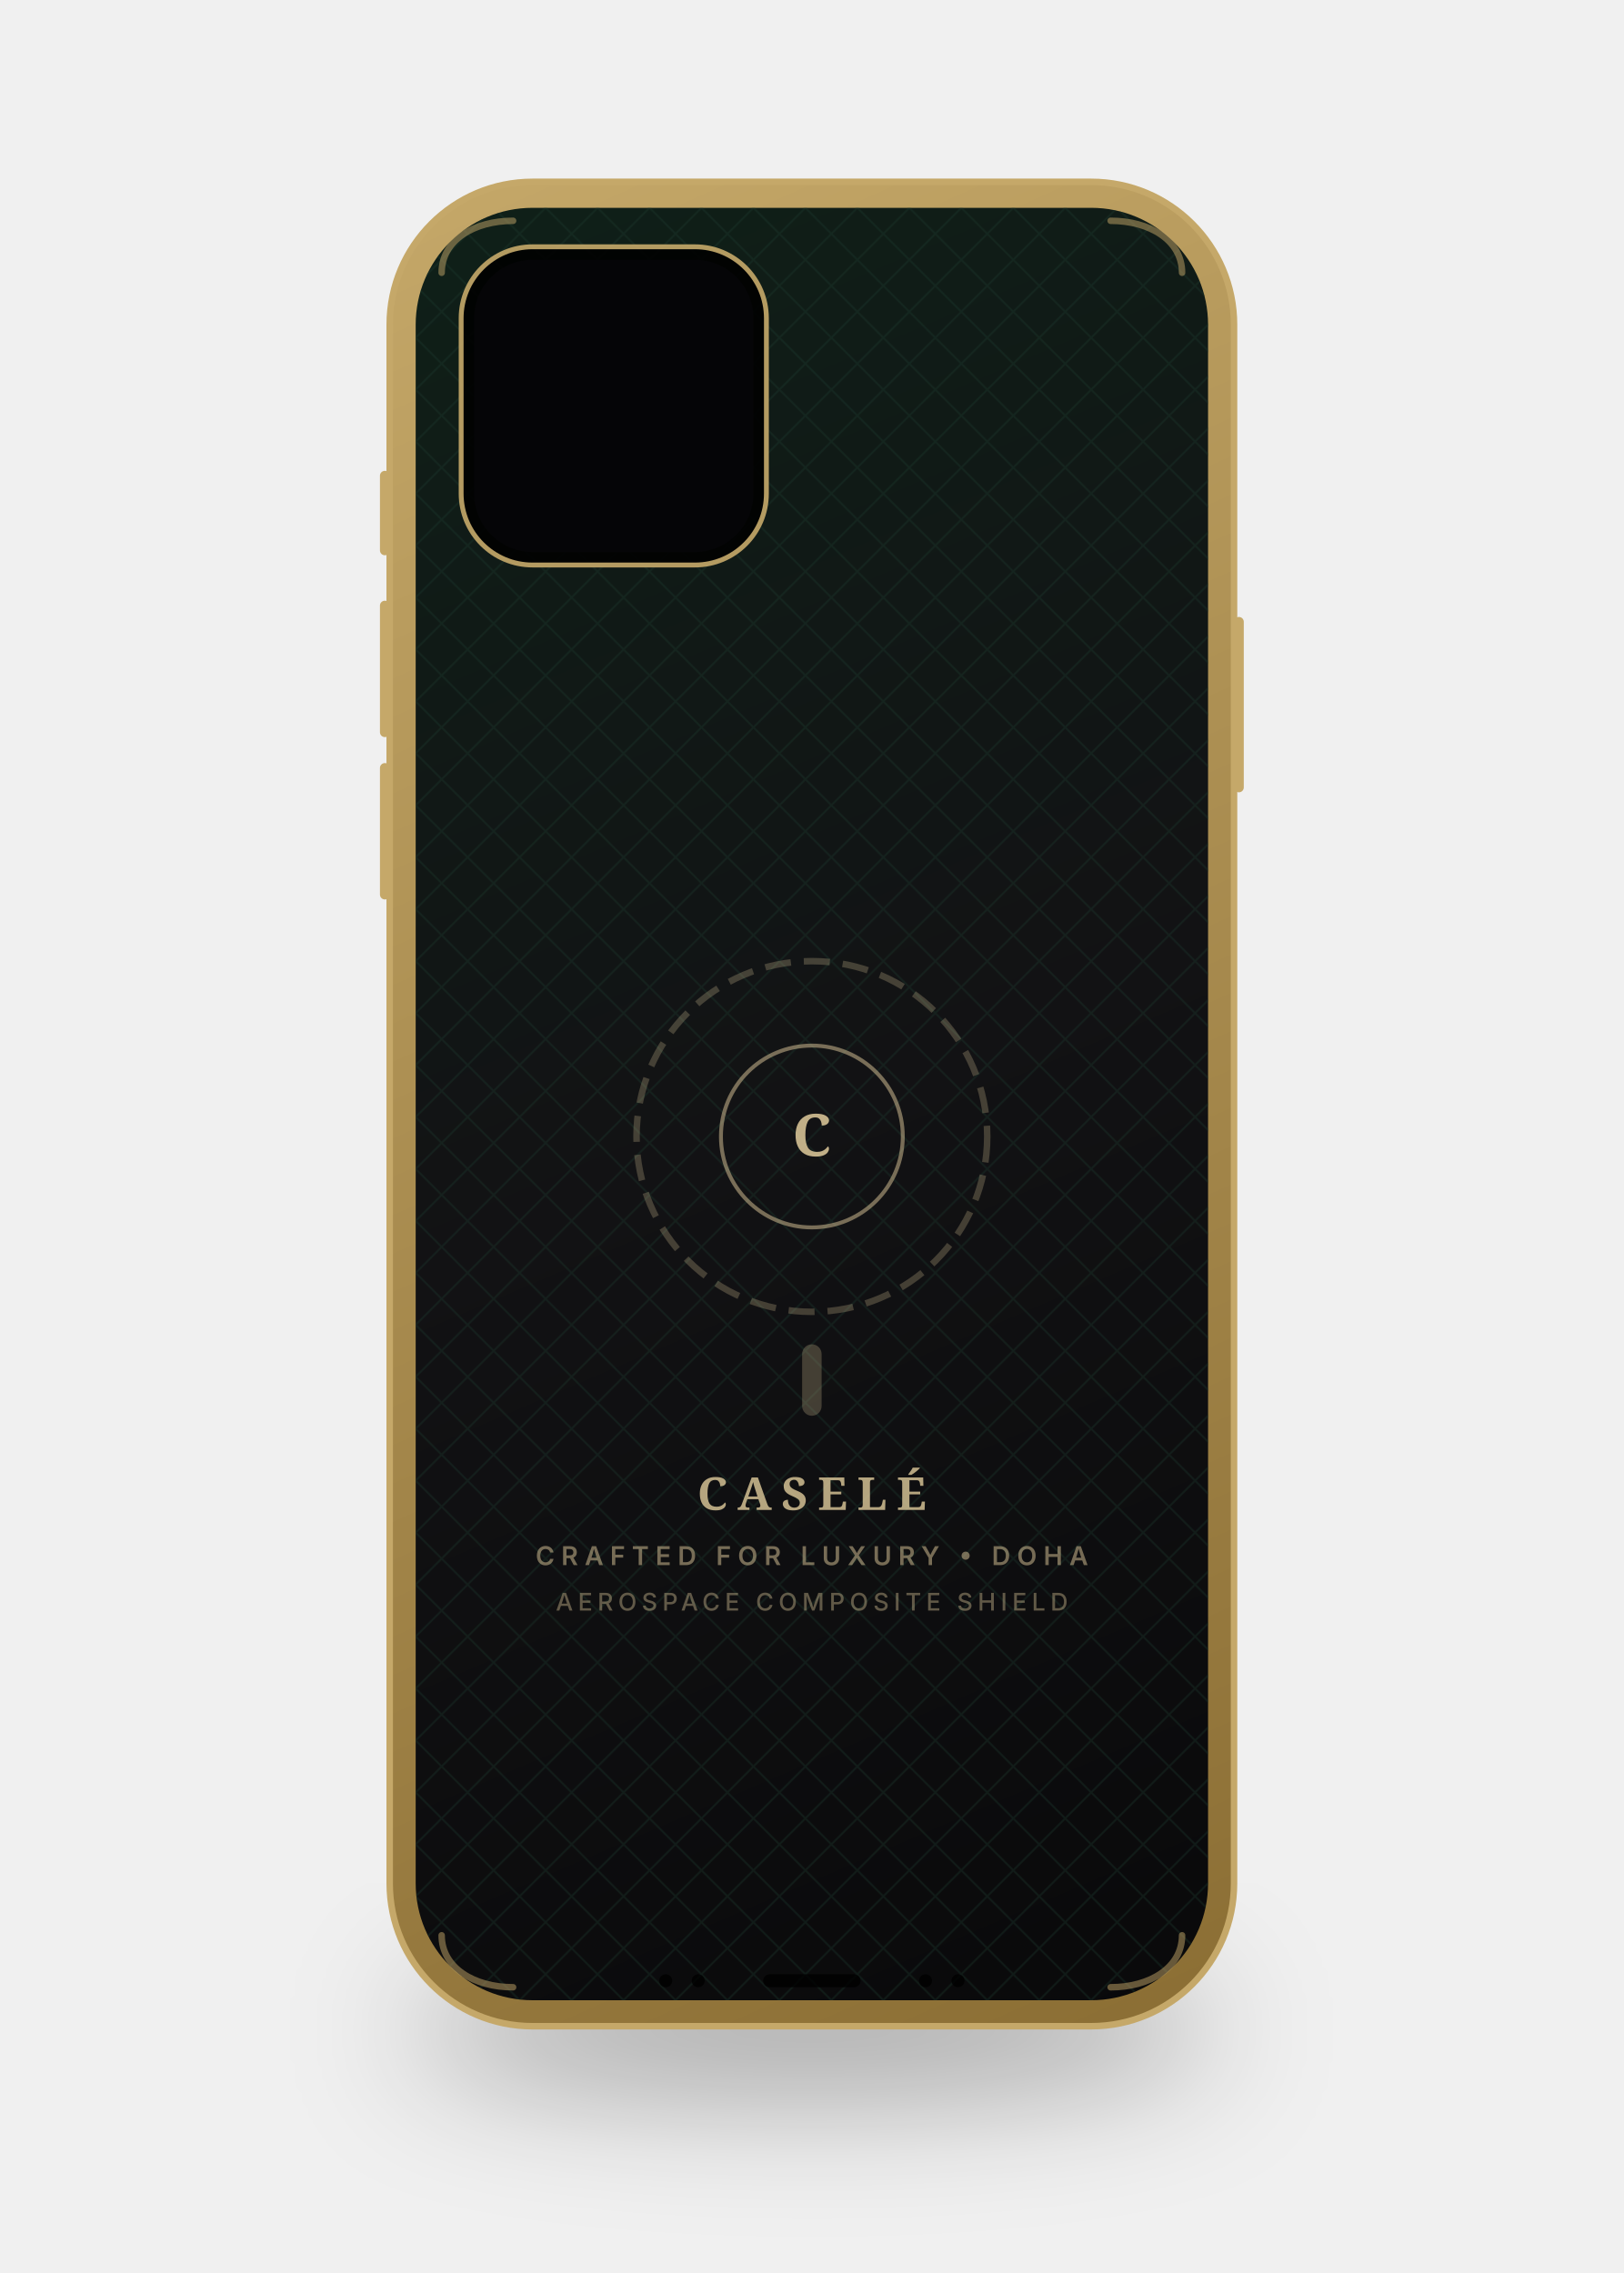
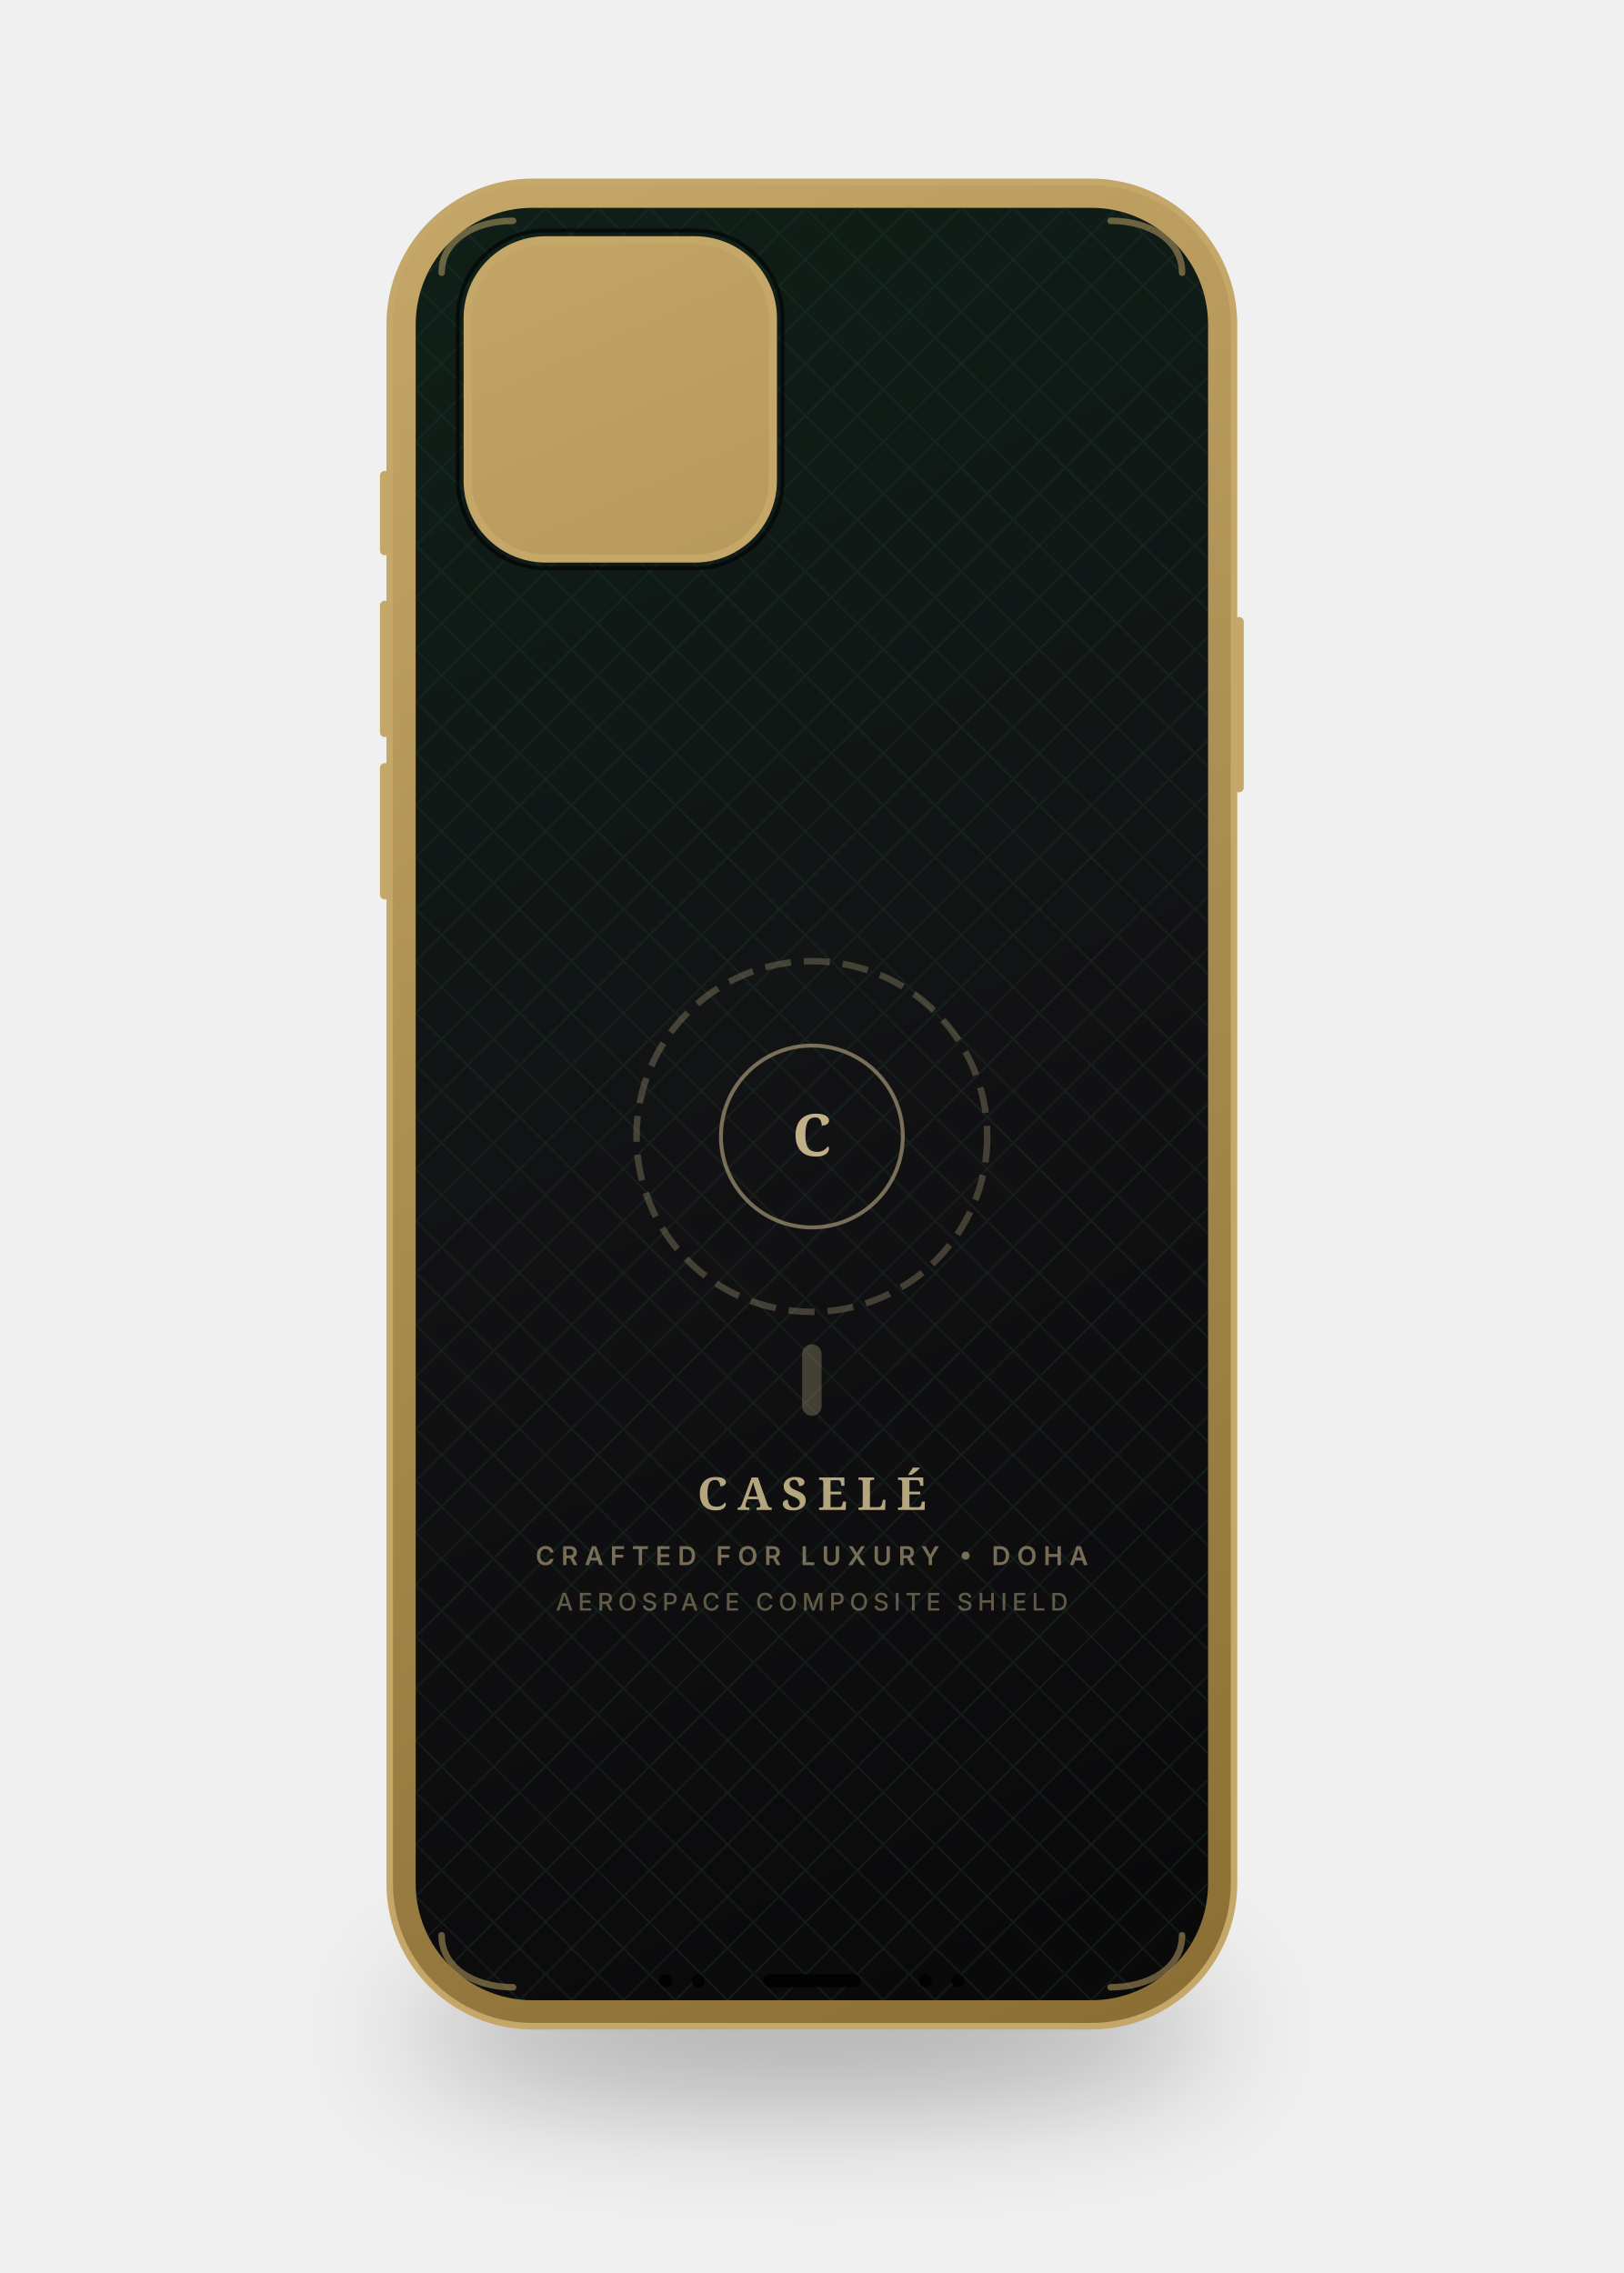
<svg xmlns="http://www.w3.org/2000/svg" viewBox="0 0 500 700" fill="none">
  <defs>
-     <filter id="frontShadow_forest-green_front" x="70" y="580" width="360" height="110" filterUnits="userSpaceOnUse">
+     <filter id="frontShadow_forest-green_front_iphone" x="70" y="580" width="360" height="110" filterUnits="userSpaceOnUse">
      <feGaussianBlur stdDeviation="20" />
      <feColorMatrix type="matrix" values="0 0 0 0 0   0 0 0 0 0   0 0 0 0 0  0 0 0 0.32 0" />
    </filter>
-     <linearGradient id="frontRimGrad_forest-green_front" x1="120" y1="50" x2="380" y2="630" gradientUnits="userSpaceOnUse">
+     <linearGradient id="frontRimGrad_forest-green_front_iphone" x1="120" y1="50" x2="380" y2="630" gradientUnits="userSpaceOnUse">
      <stop offset="0%" stop-color="#C5A869" />
      <stop offset="100%" stop-color="#8A6D33" />
    </linearGradient>
-     <linearGradient id="microfiberBed_forest-green_front" x1="130" y1="60" x2="370" y2="620" gradientUnits="userSpaceOnUse">
+     <linearGradient id="microfiberBed_forest-green_front_iphone" x1="130" y1="60" x2="370" y2="620" gradientUnits="userSpaceOnUse">
      <stop offset="0%" stop-color="#0F2018" />
      <stop offset="50%" stop-color="#121214" />
      <stop offset="100%" stop-color="#09090A" />
    </linearGradient>
-     <pattern id="microfiberPattern_forest-green_front" width="16" height="16" patternUnits="userSpaceOnUse">
+     <pattern id="microfiberPattern_forest-green_front_iphone" width="16" height="16" patternUnits="userSpaceOnUse">
      <path d="M8 0 L16 8 L8 16 L0 8 Z" fill="none" stroke="#1E3A2E" stroke-width="0.6" opacity="0.35" />
    </pattern>
+     <mask id="cameraCutoutMask_forest-green_front_iphone">
+       <rect x="0" y="0" width="500" height="700" fill="#FFFFFF" />
+       <rect x="144" y="74" width="94" height="98" rx="24" fill="#000000" />
+     </mask>
  </defs>
-   <ellipse cx="250" cy="625" rx="125" ry="20" fill="#000000" filter="url(#frontShadow_forest-green_front)" />
-   <rect x="120" y="56" width="260" height="568" rx="44" fill="url(#frontRimGrad_forest-green_front)" stroke="#C5A869" stroke-width="2" />
+   <ellipse cx="250" cy="625" rx="125" ry="20" fill="#000000" filter="url(#frontShadow_forest-green_front_iphone)" />
+   <rect x="120" y="56" width="260" height="568" rx="44" fill="url(#frontRimGrad_forest-green_front_iphone)" stroke="#C5A869" stroke-width="2" />
  <rect x="117" y="145" width="3" height="26" rx="1.5" fill="#C5A869" />
  <rect x="117" y="185" width="3" height="42" rx="1.5" fill="#C5A869" />
  <rect x="117" y="235" width="3" height="42" rx="1.5" fill="#C5A869" />
  <rect x="380" y="190" width="3" height="54" rx="1.5" fill="#C5A869" />
-   <rect x="128" y="64" width="244" height="552" rx="36" fill="url(#microfiberBed_forest-green_front)" />
-   <rect x="128" y="64" width="244" height="552" rx="36" fill="url(#microfiberPattern_forest-green_front)" />
-   <path d="M136 84 C 136 74, 146 68, 158 68" stroke="#C5A869" stroke-width="2" stroke-linecap="round" fill="none" opacity="0.5" />
-   <path d="M364 84 C 364 74, 354 68, 342 68" stroke="#C5A869" stroke-width="2" stroke-linecap="round" fill="none" opacity="0.5" />
-   <path d="M136 596 C 136 606, 146 612, 158 612" stroke="#C5A869" stroke-width="2" stroke-linecap="round" fill="none" opacity="0.5" />
-   <path d="M364 596 C 364 606, 354 612, 342 612" stroke="#C5A869" stroke-width="2" stroke-linecap="round" fill="none" opacity="0.5" />
-   <rect x="142" y="76" width="94" height="98" rx="22" fill="#000000" stroke="#C5A869" stroke-width="1.5" opacity="0.9" />
-   <rect x="146" y="80" width="86" height="90" rx="18" fill="#050507" />
-   <g opacity="0.25">
-     <circle cx="250" cy="350" r="54" stroke="#DFCA9B" stroke-width="2" stroke-dasharray="8 4" fill="none" />
-     <rect x="247" y="414" width="6" height="22" rx="3" fill="#DFCA9B" />
+   <g mask="url(#cameraCutoutMask_forest-green_front_iphone)">
+     <rect x="128" y="64" width="244" height="552" rx="36" fill="url(#microfiberBed_forest-green_front_iphone)" />
+     <rect x="128" y="64" width="244" height="552" rx="36" fill="url(#microfiberPattern_forest-green_front_iphone)" />
+     <path d="M136 84 C 136 74, 146 68, 158 68" stroke="#C5A869" stroke-width="2" stroke-linecap="round" fill="none" opacity="0.5" />
+     <path d="M364 84 C 364 74, 354 68, 342 68" stroke="#C5A869" stroke-width="2" stroke-linecap="round" fill="none" opacity="0.5" />
+     <path d="M136 596 C 136 606, 146 612, 158 612" stroke="#C5A869" stroke-width="2" stroke-linecap="round" fill="none" opacity="0.5" />
+     <path d="M364 596 C 364 606, 354 612, 342 612" stroke="#C5A869" stroke-width="2" stroke-linecap="round" fill="none" opacity="0.5" />
+     <g opacity="0.25">
+       <circle cx="250" cy="350" r="54" stroke="#DFCA9B" stroke-width="2" stroke-dasharray="8 4" fill="none" />
+       <rect x="247" y="414" width="6" height="22" rx="3" fill="#DFCA9B" />
+     </g>
+     <circle cx="250" cy="350" r="28" stroke="#DFCA9B" stroke-width="1.2" fill="none" opacity="0.5" />
+     <text x="250" y="356" text-anchor="middle" font-family="'Cinzel', serif" font-size="18" font-weight="700" fill="#DFCA9B" opacity="0.85">C</text>
+     <text x="250" y="465" text-anchor="middle" font-family="'Cinzel', serif" font-size="14" font-weight="700" fill="#DFCA9B" opacity="0.8" letter-spacing="3">CASELÉ</text>
+     <text x="250" y="482" text-anchor="middle" font-family="'Inter', sans-serif" font-size="8" font-weight="600" fill="#DFCA9B" opacity="0.5" letter-spacing="2">CRAFTED FOR LUXURY • DOHA</text>
+     <text x="250" y="496" text-anchor="middle" font-family="'Inter', sans-serif" font-size="7.5" font-weight="500" fill="#DFCA9B" opacity="0.4" letter-spacing="1.5">AEROSPACE COMPOSITE SHIELD</text>
+     <rect x="235" y="608" width="30" height="4" rx="2" fill="#000000" opacity="0.8" />
+     <circle cx="205" cy="610" r="2" fill="#000000" opacity="0.8" />
+     <circle cx="215" cy="610" r="2" fill="#000000" opacity="0.8" />
+     <circle cx="285" cy="610" r="2" fill="#000000" opacity="0.8" />
+     <circle cx="295" cy="610" r="2" fill="#000000" opacity="0.8" />
  </g>
-   <circle cx="250" cy="350" r="28" stroke="#DFCA9B" stroke-width="1.2" fill="none" opacity="0.5" />
-   <text x="250" y="356" text-anchor="middle" font-family="'Cinzel', serif" font-size="18" font-weight="700" fill="#DFCA9B" opacity="0.85">C</text>
-   <text x="250" y="465" text-anchor="middle" font-family="'Cinzel', serif" font-size="14" font-weight="700" fill="#DFCA9B" opacity="0.8" letter-spacing="3">CASELÉ</text>
-   <text x="250" y="482" text-anchor="middle" font-family="'Inter', sans-serif" font-size="8" font-weight="600" fill="#DFCA9B" opacity="0.5" letter-spacing="2">CRAFTED FOR LUXURY • DOHA</text>
-   <text x="250" y="496" text-anchor="middle" font-family="'Inter', sans-serif" font-size="7.5" font-weight="500" fill="#DFCA9B" opacity="0.4" letter-spacing="1.5">AEROSPACE COMPOSITE SHIELD</text>
-   <rect x="235" y="608" width="30" height="4" rx="2" fill="#000000" opacity="0.8" />
-   <circle cx="205" cy="610" r="2" fill="#000000" opacity="0.8" />
-   <circle cx="215" cy="610" r="2" fill="#000000" opacity="0.8" />
-   <circle cx="285" cy="610" r="2" fill="#000000" opacity="0.8" />
-   <circle cx="295" cy="610" r="2" fill="#000000" opacity="0.8" />
+   <rect x="144" y="74" width="94" height="98" rx="24" fill="none" stroke="#C5A869" stroke-width="2.5" />
+   <rect x="141" y="71" width="100" height="104" rx="27" fill="none" stroke="#000000" stroke-width="1.2" opacity="0.6" />
</svg>
